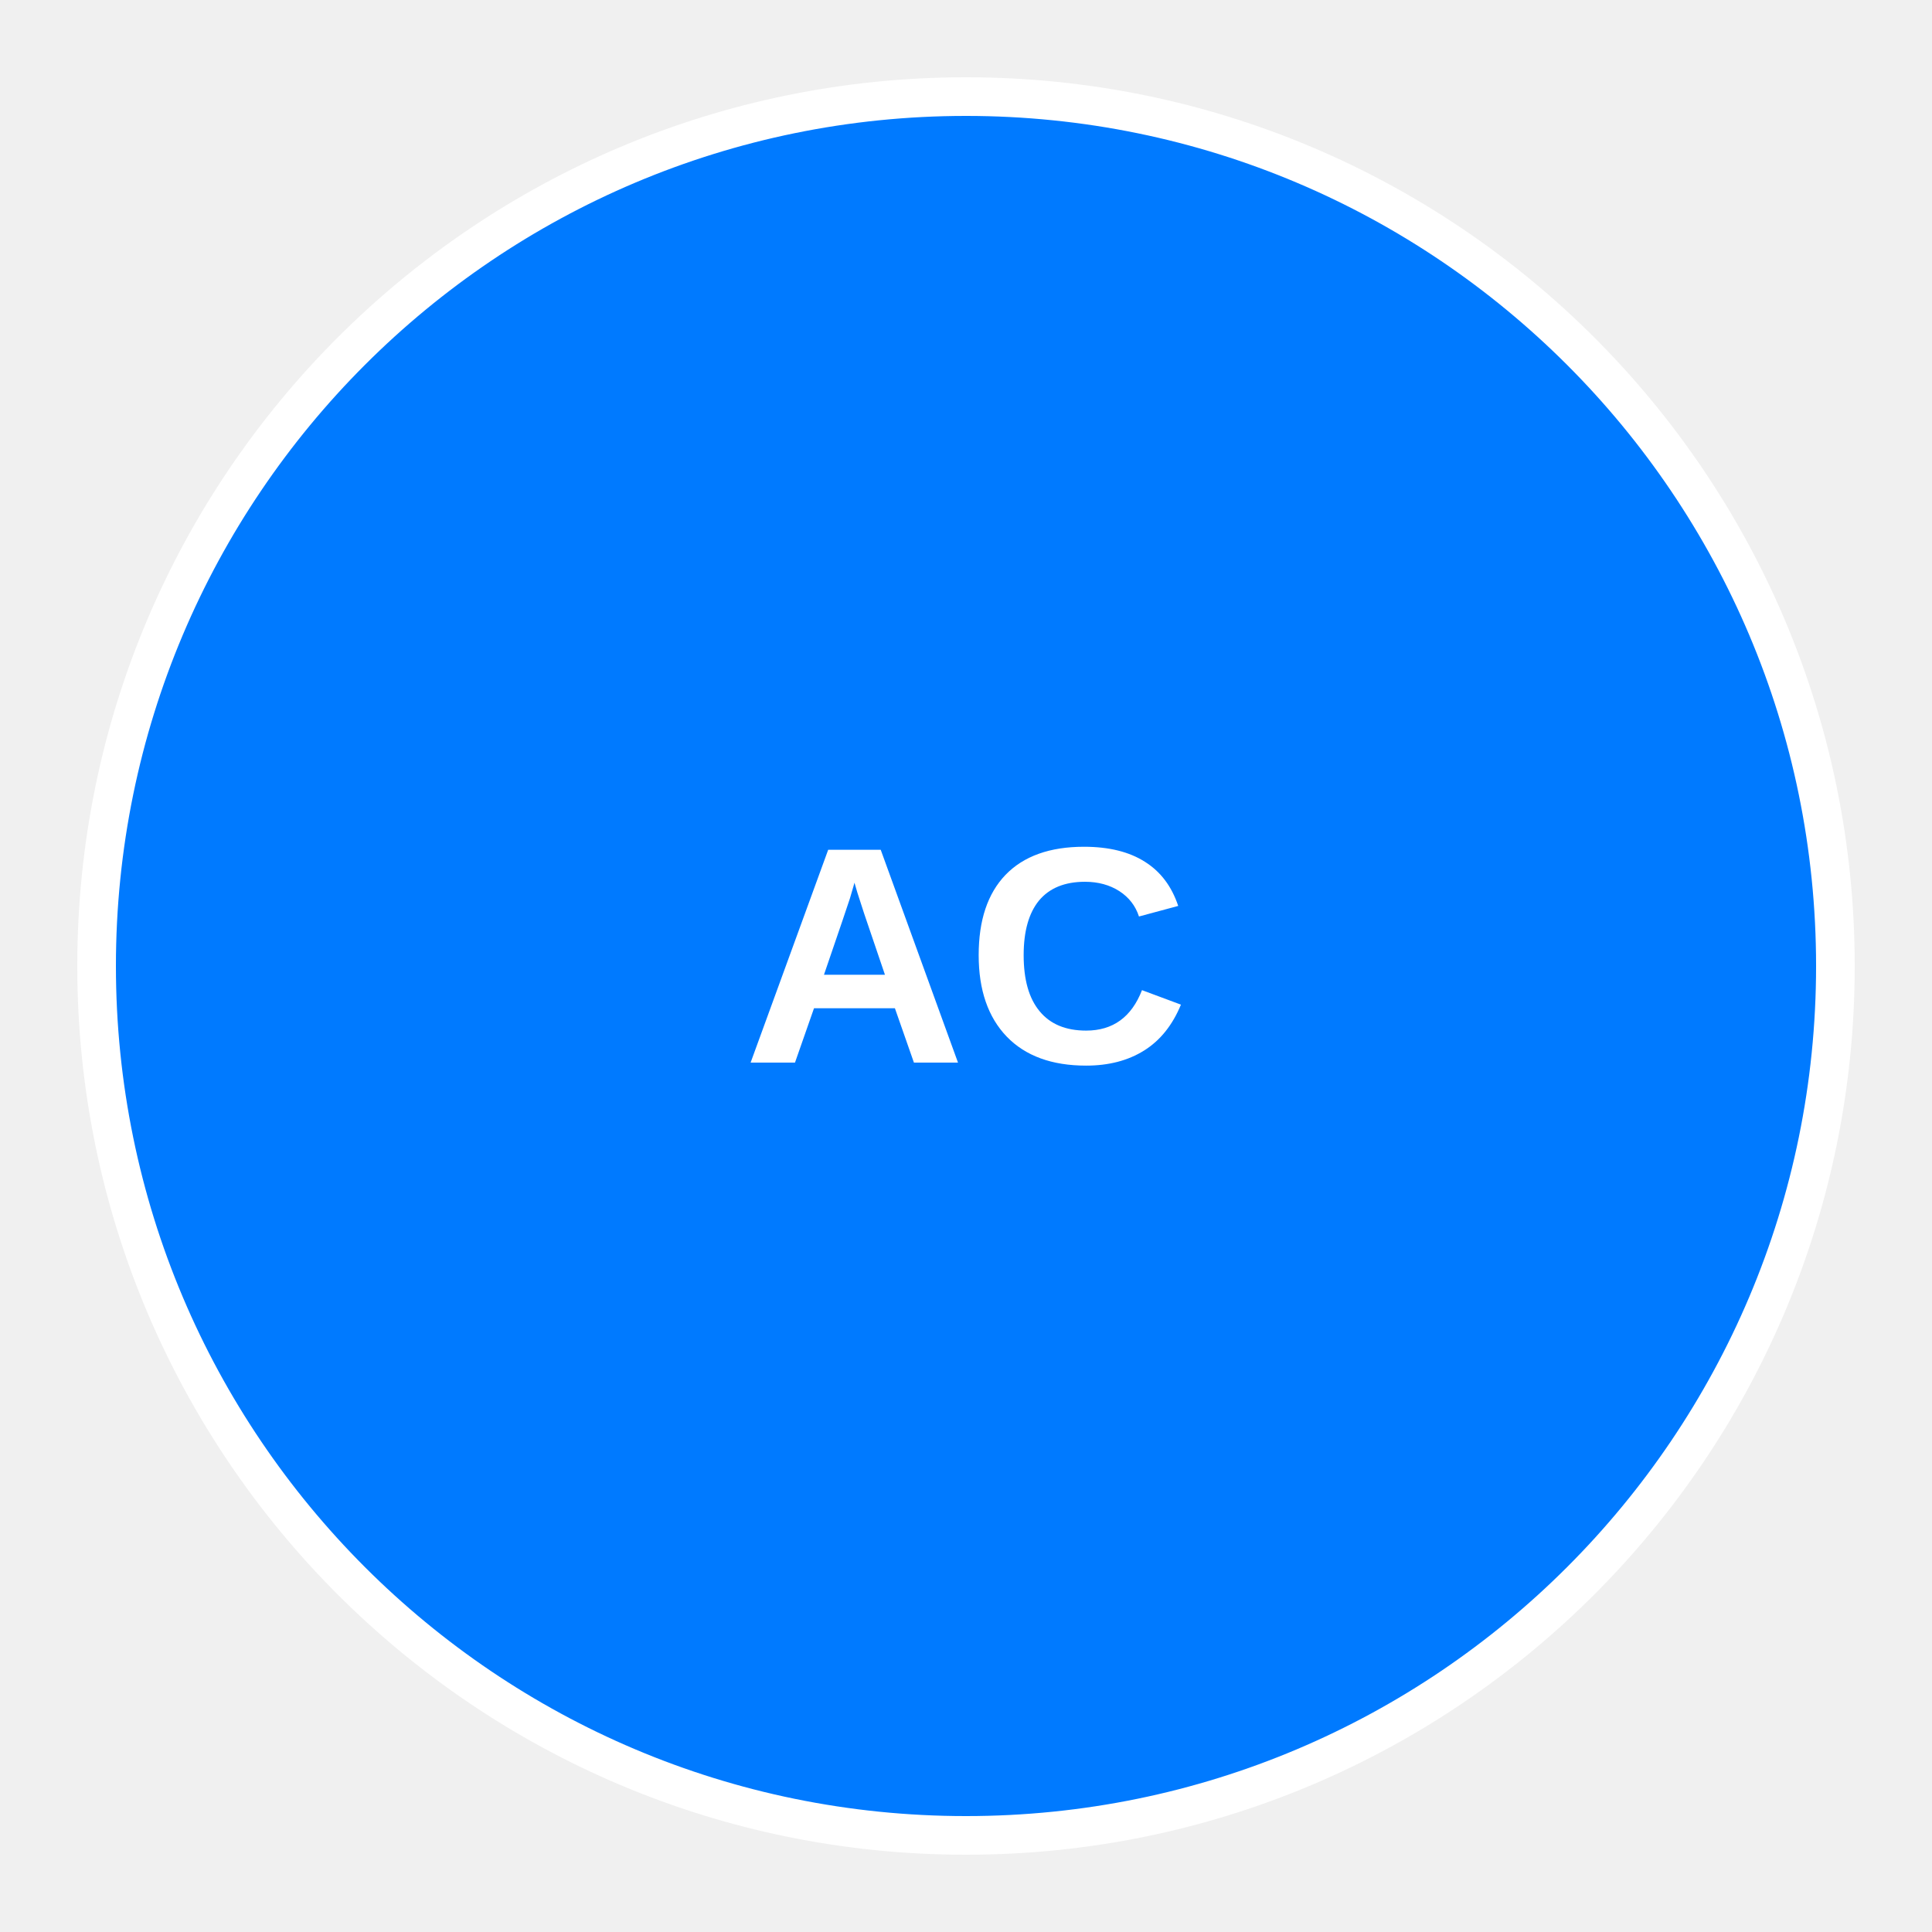
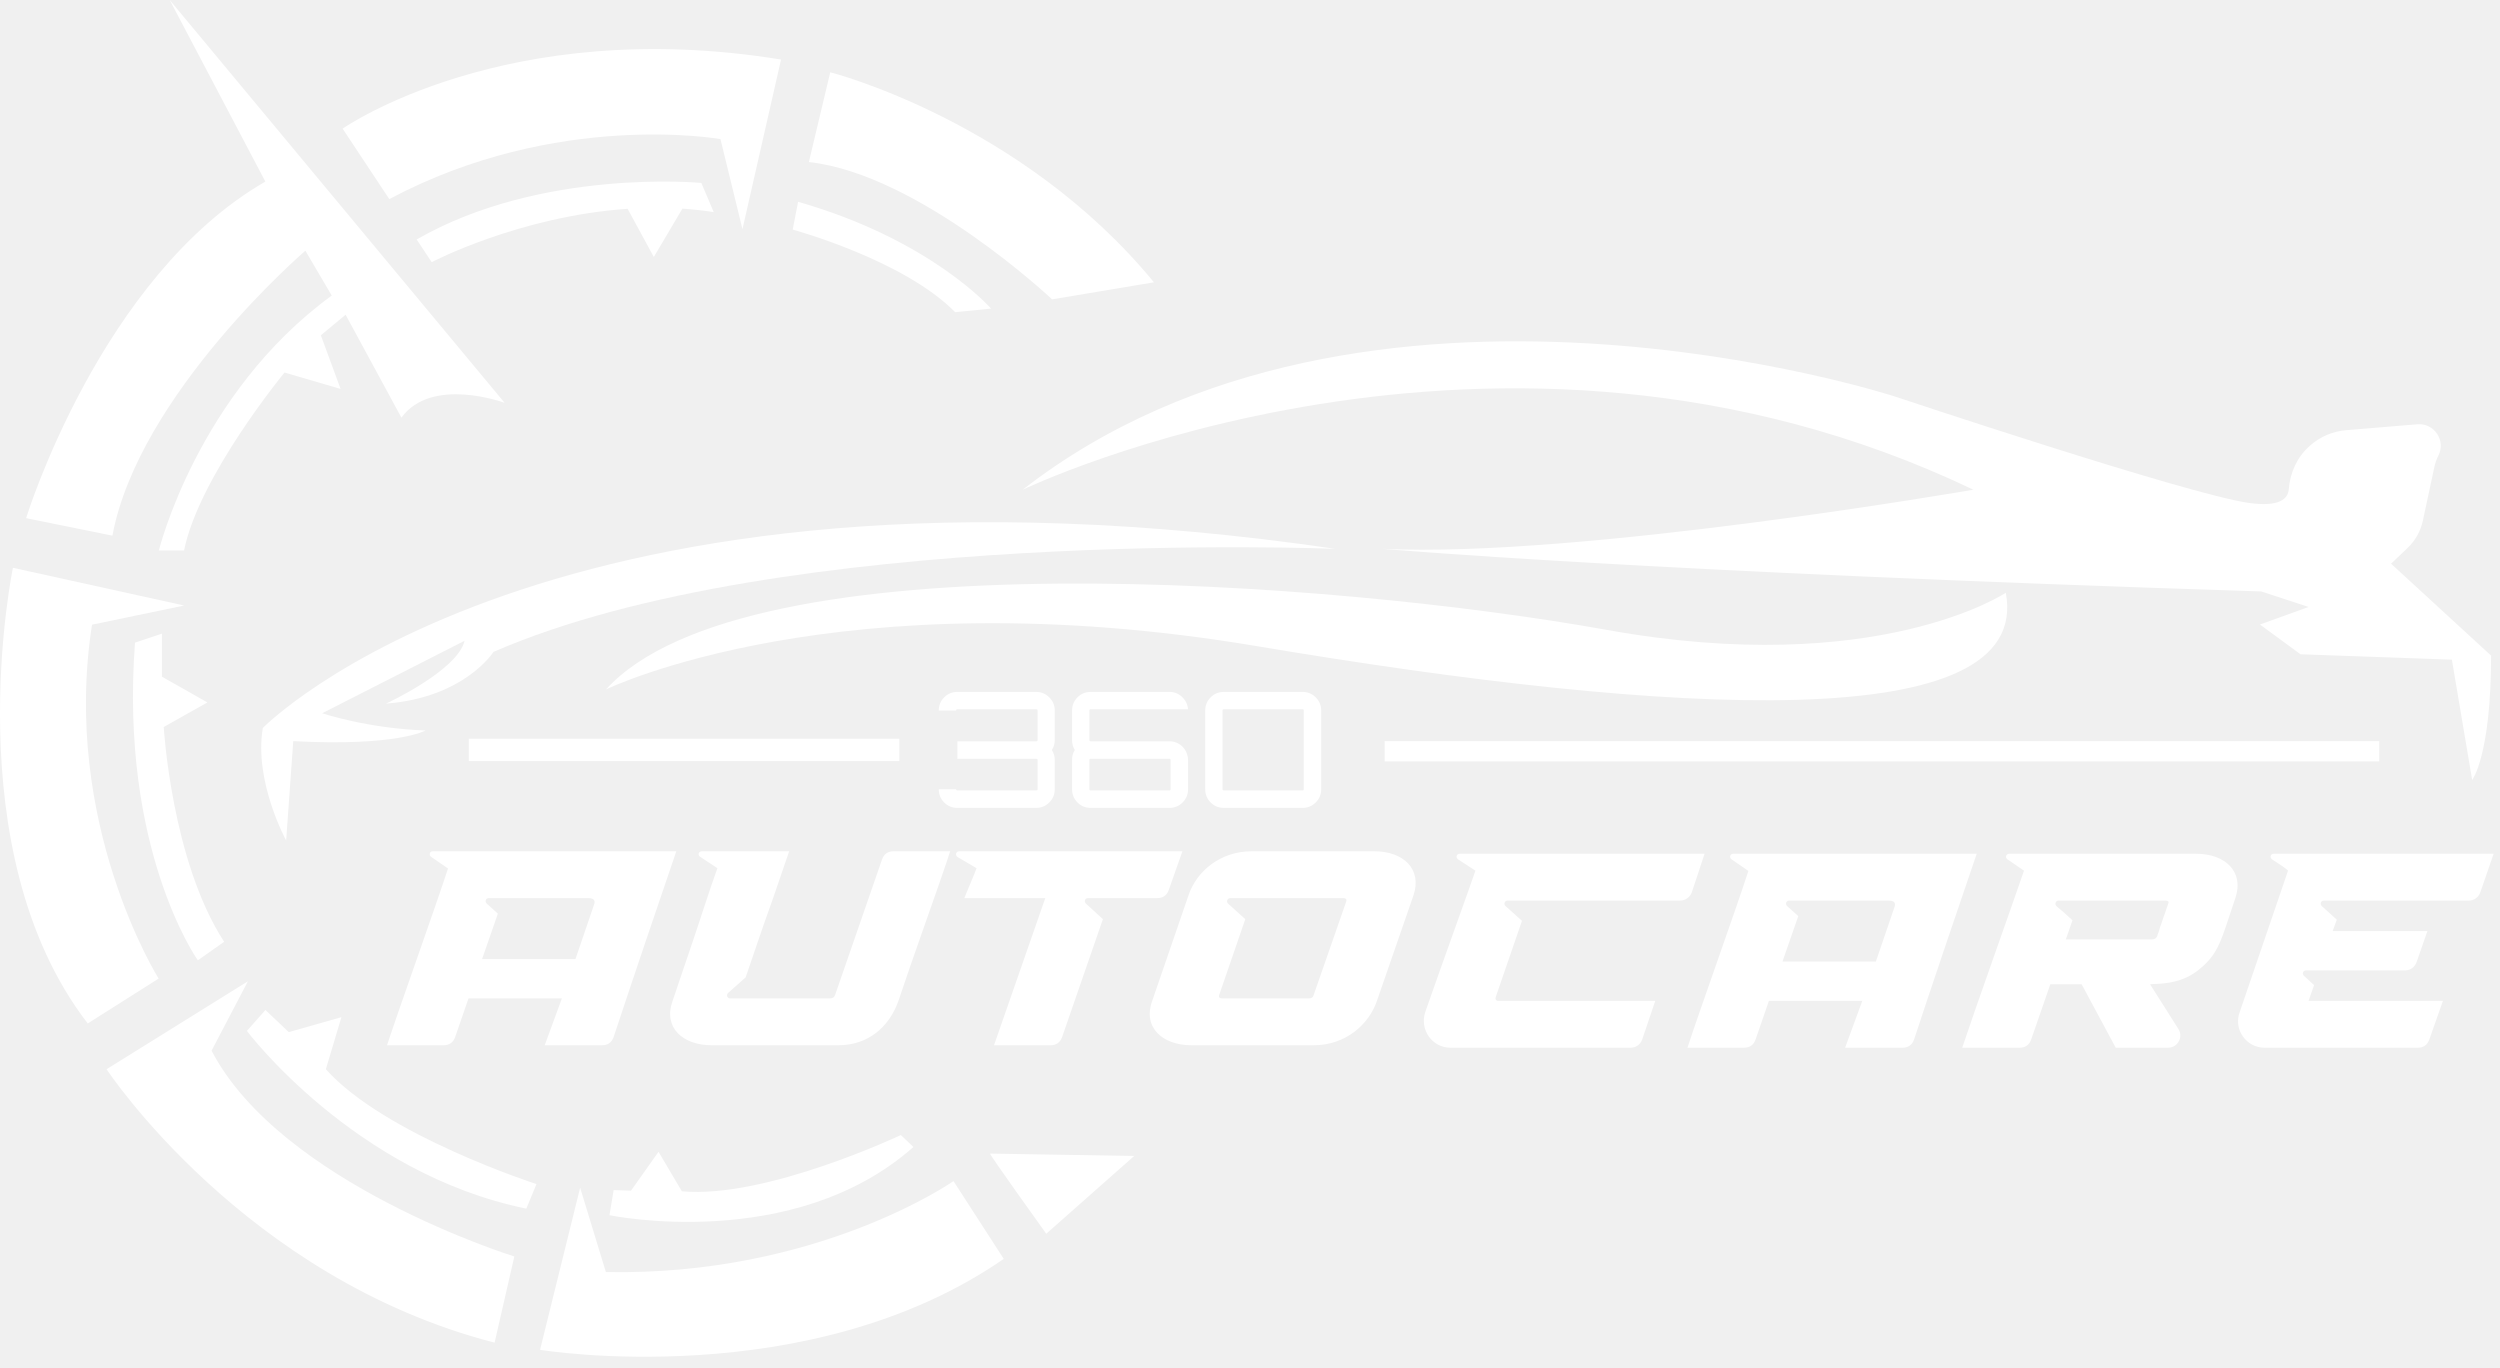
- <svg xmlns="http://www.w3.org/2000/svg" width="100" height="100" viewBox="0 0 100 100" fill="none">
-   <circle cx="50" cy="50" r="45" fill="#007AFF" stroke="#fff" stroke-width="2" />
-   <text x="50" y="55" text-anchor="middle" fill="white" font-size="16" font-family="Arial, sans-serif" font-weight="bold">AC</text>
+ <svg xmlns="http://www.w3.org/2000/svg" width="223" height="122" viewBox="0 0 223 122" fill="none">
+   <path d="M89.535 112.292C72.111 124.335 48.248 120.417 48.173 120.404L51.748 105.941L54.044 113.467C72.918 113.84 85.028 105.371 85.052 105.354L89.535 112.292ZM18.872 93.72C25.055 105.604 45.817 112.06 45.878 112.079L44.118 119.765C21.811 114.015 9.567 95.466 9.506 95.374L22.116 87.528L18.872 93.72ZM101.17 103.113L93.326 110.051C93.312 110.031 88.309 103.061 88.308 102.899L101.17 103.113ZM81.477 102.312C70.749 111.813 54.364 108.396 54.364 108.396L54.738 106.155L56.285 106.209L58.741 102.739L60.822 106.262C68.294 106.956 80.356 101.245 80.356 101.245L81.477 102.312ZM25.758 92.065L30.454 90.731L29.067 95.374C34.297 101.245 47.854 105.621 47.854 105.621L46.947 107.81C31.576 104.661 22.022 91.958 22.022 91.958L23.676 90.091L25.758 92.065ZM16.418 54.012L8.209 55.72C5.451 73.396 14.108 87.222 14.15 87.288L7.826 91.291C-4.076 75.875 1.13 50.764 1.154 50.649L16.418 54.012ZM14.444 60.362L18.5 62.657L14.604 64.846C14.604 64.846 15.298 76.801 19.994 84.006L17.646 85.66C17.596 85.59 10.66 75.773 12.042 57.32L14.444 56.52V60.362ZM45.012 35.932C45.012 35.932 38.527 33.53 35.805 37.253L30.828 28.073L28.62 29.908L30.381 34.691L25.378 33.23C25.364 33.248 17.751 42.49 16.418 49.102H14.17C14.17 49.102 17.613 35.091 29.591 26.365L27.24 22.362C27.24 22.362 12.388 35.132 10.027 47.78L2.328 46.219C2.364 46.102 8.989 24.651 23.67 16.197L15.137 0L45.012 35.932ZM71.19 17.999C83.036 21.389 88.364 27.483 88.402 27.525L85.2 27.846C80.602 23.168 70.734 20.487 70.709 20.48L71.19 17.999ZM74.058 6.448C74.058 6.448 91.084 10.771 102.932 25.182L93.846 26.702C93.824 26.681 81.988 15.534 72.151 14.454L74.058 6.448ZM37.166 21.361C48.294 14.957 62.558 16.317 62.558 16.317L63.665 18.92C62.73 18.774 61.797 18.673 60.871 18.611L58.321 22.923L55.983 18.625C46.346 19.286 38.533 23.369 38.507 23.383L37.166 21.361ZM30.562 11.475C30.599 11.448 45.084 1.313 69.669 5.311L66.227 20.441L64.266 12.409C64.266 12.409 49.695 9.793 34.725 17.759L30.562 11.475Z" fill="white" />
+   <path d="M25.525 74.971C25.525 74.971 22.631 69.681 23.445 64.933C23.445 64.933 49.053 38.707 119.109 48.956C119.109 48.956 69.702 46.937 44.019 58.15C44.019 58.15 41.442 62.22 34.433 62.763C34.433 62.763 40.809 59.823 41.442 57.156L28.735 63.622C28.735 63.622 32.76 64.978 37.96 65.159C37.96 65.159 35.428 66.606 26.158 66.109L25.525 74.971Z" fill="white" />
+   <path d="M54.057 61.496C54.057 61.496 74.857 51.367 112.116 57.637C149.375 63.907 181.329 65.716 178.917 52.875C178.917 52.875 167.462 60.531 143.346 56.19C119.23 51.849 66.537 47.75 54.057 61.496Z" fill="white" />
+   <path d="M91.226 43.681C91.226 43.681 133.459 23.333 176.023 43.681C176.023 43.681 140.814 49.8 123.33 48.956C123.33 48.956 146.722 51.011 201.706 52.757L205.927 54.141L201.586 55.708L205.203 58.361L218.708 58.843L220.517 69.575C220.517 69.575 222.205 67.404 222.205 58.481L213.282 50.282L214.757 48.878C215.446 48.221 215.921 47.373 216.12 46.442L217.148 41.644C217.223 41.295 217.343 40.956 217.505 40.638C218.188 39.294 217.132 37.722 215.629 37.846L209.262 38.374C208.075 38.472 206.953 38.953 206.063 39.744L205.996 39.804C204.893 40.784 204.274 42.17 204.159 43.641C204.092 44.49 203.339 45.253 200.561 44.856C195.075 44.072 168.999 35.361 168.999 35.361C168.999 35.361 121.702 19.957 91.226 43.681Z" fill="white" />
+   <path d="M212.226 66.108V67.917H123.51V66.108H212.226ZM80.223 65.897V67.886H41.819V65.897H80.223Z" fill="white" />
+   <path d="M85.398 66.126H92.424C92.51 66.126 92.552 66.093 92.552 66.026V63.379C92.552 63.303 92.509 63.264 92.424 63.264H85.398C85.322 63.264 85.284 63.303 85.284 63.379H83.739C83.739 62.921 83.898 62.53 84.218 62.206C84.537 61.882 84.931 61.719 85.398 61.719H92.424C92.882 61.719 93.273 61.882 93.597 62.206C93.921 62.53 94.084 62.921 94.084 63.379V66.026C94.084 66.35 93.998 66.641 93.826 66.899C93.998 67.175 94.084 67.471 94.084 67.786V70.405C94.084 70.862 93.921 71.254 93.597 71.578C93.273 71.902 92.882 72.064 92.424 72.064H85.398C84.931 72.064 84.537 71.902 84.218 71.578C83.898 71.254 83.739 70.862 83.739 70.405H85.284C85.284 70.472 85.322 70.505 85.398 70.505H92.424C92.51 70.505 92.552 70.472 92.552 70.405V67.786C92.552 67.719 92.509 67.686 92.424 67.686H85.398V66.126Z" fill="white" />
+   <path d="M105.717 66.899C105.784 67.013 105.843 67.149 105.896 67.306C105.948 67.464 105.975 67.624 105.975 67.786V70.404C105.975 70.862 105.812 71.254 105.488 71.578C105.164 71.902 104.773 72.064 104.315 72.064H97.289C96.822 72.064 96.428 71.902 96.109 71.578C95.789 71.254 95.629 70.862 95.629 70.404V67.786C95.629 67.442 95.71 67.147 95.873 66.898C95.71 66.641 95.629 66.35 95.629 66.026V63.379C95.629 62.921 95.789 62.53 96.109 62.205C96.428 61.881 96.822 61.719 97.289 61.719H104.315C104.753 61.719 105.13 61.869 105.445 62.169C105.76 62.47 105.936 62.835 105.975 63.264H97.289C97.213 63.264 97.174 63.303 97.174 63.379V66.026C97.174 66.074 97.203 66.107 97.26 66.126H104.357C104.624 66.126 104.88 66.195 105.123 66.334C105.367 66.472 105.564 66.66 105.717 66.899ZM104.415 67.786C104.415 67.719 104.381 67.686 104.315 67.686H97.261C97.203 67.686 97.175 67.719 97.175 67.786V70.404C97.175 70.471 97.213 70.505 97.289 70.505H104.315C104.381 70.505 104.415 70.472 104.415 70.404V67.786ZM104.315 67.686H97.261H97.289H104.315Z" fill="white" />
+   <path d="M117.851 70.405C117.851 70.862 117.689 71.254 117.365 71.578C117.04 71.902 116.65 72.064 116.191 72.064H109.166C108.698 72.064 108.305 71.902 107.986 71.578C107.666 71.254 107.506 70.862 107.506 70.405V63.379C107.506 62.921 107.666 62.53 107.986 62.206C108.305 61.882 108.699 61.719 109.166 61.719H116.191C116.65 61.719 117.04 61.882 117.365 62.206C117.689 62.53 117.851 62.921 117.851 63.379V70.405ZM116.292 63.379C116.292 63.303 116.258 63.264 116.191 63.264H109.166C109.089 63.264 109.051 63.303 109.051 63.379V70.405C109.051 70.472 109.089 70.505 109.166 70.505H116.191C116.258 70.505 116.292 70.472 116.292 70.405V63.379Z" fill="white" />
+   <path d="M129.383 93.457C127.727 93.457 126.615 91.826 127.134 90.269C128.494 86.364 131.089 79.196 131.608 77.664L130.051 76.65C129.828 76.477 129.927 76.156 130.199 76.156H152.048L150.911 79.591C150.738 80.061 150.318 80.333 149.848 80.333H134.475C134.203 80.333 134.104 80.654 134.302 80.827L135.76 82.137L133.412 88.959C133.363 89.132 133.437 89.255 133.61 89.28H147.648L146.487 92.716C146.314 93.185 145.918 93.457 145.449 93.457H129.383ZM150.52 93.457C151.509 90.417 154.87 81.05 155.957 77.688L154.45 76.65C154.227 76.477 154.326 76.156 154.598 76.156H176.323C175.532 78.43 171.726 89.675 170.737 92.716C170.564 93.21 170.218 93.457 169.699 93.457H164.583L166.116 89.28H157.786L156.6 92.716C156.427 93.21 156.081 93.457 155.562 93.457H150.52ZM160.406 81.717L158.997 85.77H167.327L168.983 80.926C169.131 80.531 168.958 80.333 168.464 80.333H159.591C159.319 80.333 159.22 80.654 159.418 80.827L160.406 81.717ZM180.145 93.457H175.029C176.215 89.898 179.354 81.124 180.541 77.664L179.058 76.65C178.835 76.477 178.934 76.156 179.231 76.156H195.914C198.484 76.156 200.19 77.763 199.399 80.086C198.089 83.966 197.941 85.103 195.988 86.611C194.283 87.921 192.182 87.723 191.786 87.797L194.307 91.776C194.777 92.493 194.258 93.457 193.393 93.457H188.722L185.682 87.797H182.889L181.183 92.716C181.01 93.21 180.664 93.457 180.145 93.457ZM183.63 80.333C183.358 80.333 183.259 80.654 183.433 80.827C183.729 81.099 184.1 81.371 184.372 81.643C184.545 81.816 184.693 81.915 184.866 82.088L184.273 83.793H191.935C192.207 83.793 192.355 83.694 192.429 83.472L192.503 83.249C192.577 83.126 192.602 82.928 192.676 82.706C192.849 82.285 192.973 81.791 193.146 81.371C193.22 81.099 193.319 80.877 193.393 80.654C193.492 80.432 193.418 80.333 193.146 80.333H183.63ZM201.992 93.457C200.386 93.457 199.224 91.85 199.768 90.318L204.093 77.664C204.019 77.54 203.278 77.046 202.66 76.65C202.437 76.477 202.536 76.156 202.808 76.156H222.432L221.246 79.591C221.073 80.061 220.678 80.333 220.208 80.333H207.282C207.01 80.333 206.911 80.654 207.109 80.827L208.443 82.038L208.072 83.052H216.525L215.561 85.82C215.388 86.289 214.993 86.561 214.523 86.561H205.7C205.428 86.561 205.329 86.858 205.502 87.031L206.416 87.871L205.922 89.28H217.909L216.698 92.716C216.525 93.21 216.179 93.457 215.66 93.457H201.992Z" fill="white" />
+   <path d="M34.524 93.236C35.512 90.195 38.874 80.828 39.961 77.467L38.454 76.429C38.231 76.256 38.33 75.934 38.602 75.934H60.327C59.536 78.208 55.73 89.454 54.741 92.494C54.568 92.988 54.222 93.236 53.703 93.236H48.587L50.12 89.059H41.79L40.604 92.494C40.431 92.988 40.085 93.236 39.566 93.236H34.524ZM44.41 81.496L43.001 85.549H51.331L52.986 80.705C53.135 80.309 52.962 80.112 52.468 80.112H43.594C43.323 80.112 43.224 80.433 43.422 80.606L44.41 81.496ZM63.473 93.236C60.902 93.236 59.147 91.654 59.988 89.306C60.507 87.724 61.026 86.266 61.52 84.783C62.385 82.262 63.324 79.271 63.992 77.442L62.459 76.429C62.187 76.256 62.336 75.934 62.608 75.934H70.393L68.91 80.26C68.045 82.632 67.106 85.475 66.513 87.18L64.956 88.564C64.758 88.737 64.857 89.059 65.129 89.059H74.001C74.273 89.059 74.422 88.96 74.496 88.737L78.673 76.676C78.846 76.182 79.192 75.934 79.711 75.934H84.753C84.555 76.602 83.369 80.013 82.257 83.151C81.589 85.03 80.897 87.032 80.131 89.306C79.315 91.58 77.462 93.236 74.792 93.236H63.473ZM85.428 76.454C85.156 76.281 85.279 75.934 85.551 75.934H105.472C105.2 76.75 104.582 78.406 104.261 79.37C104.088 79.864 103.742 80.112 103.223 80.112H97.044C96.772 80.112 96.673 80.433 96.871 80.606L98.379 81.99L94.745 92.494C94.572 92.988 94.226 93.236 93.707 93.236H88.665L93.238 80.112H86.021C86.07 79.939 87.034 77.714 87.108 77.442L85.428 76.454ZM106.261 93.236C103.715 93.236 101.911 91.654 102.776 89.281L106.014 79.864C106.731 77.714 108.856 75.934 111.649 75.934H122.598C125.169 75.934 126.874 77.516 126.083 79.864L122.821 89.281C122.104 91.382 120.028 93.236 117.185 93.236H106.261ZM108.757 88.737C108.683 88.96 108.782 89.059 109.029 89.059H116.716C116.988 89.059 117.136 88.96 117.185 88.737L120.077 80.433C120.151 80.21 120.052 80.112 119.805 80.112H109.746C109.474 80.112 109.35 80.433 109.548 80.606L111.08 81.99L108.757 88.737Z" fill="white" />
</svg>
